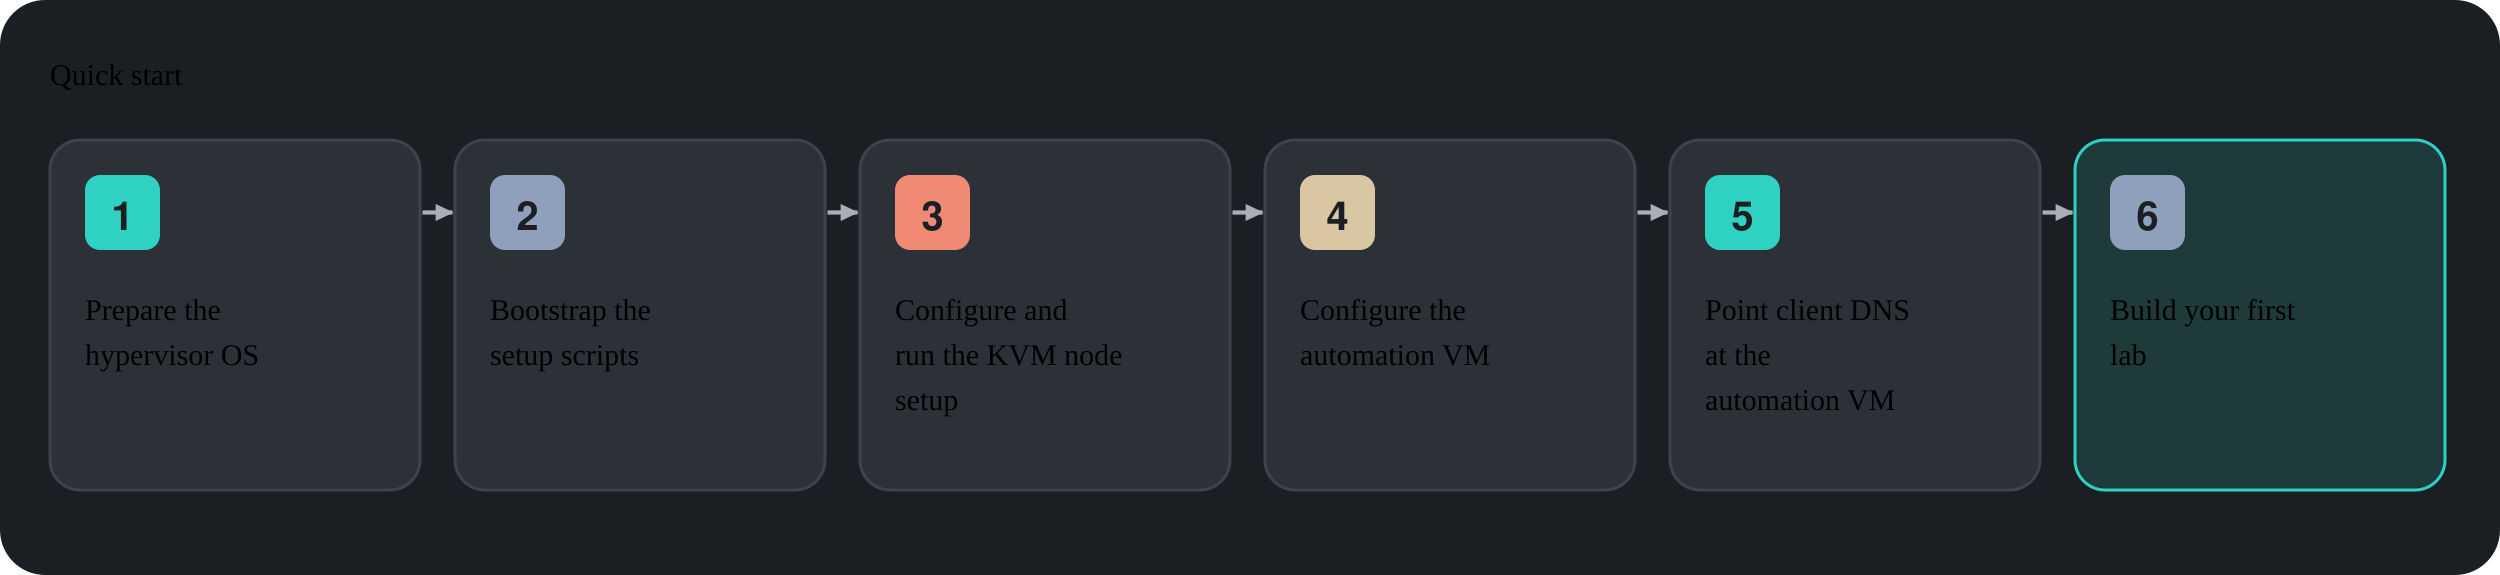
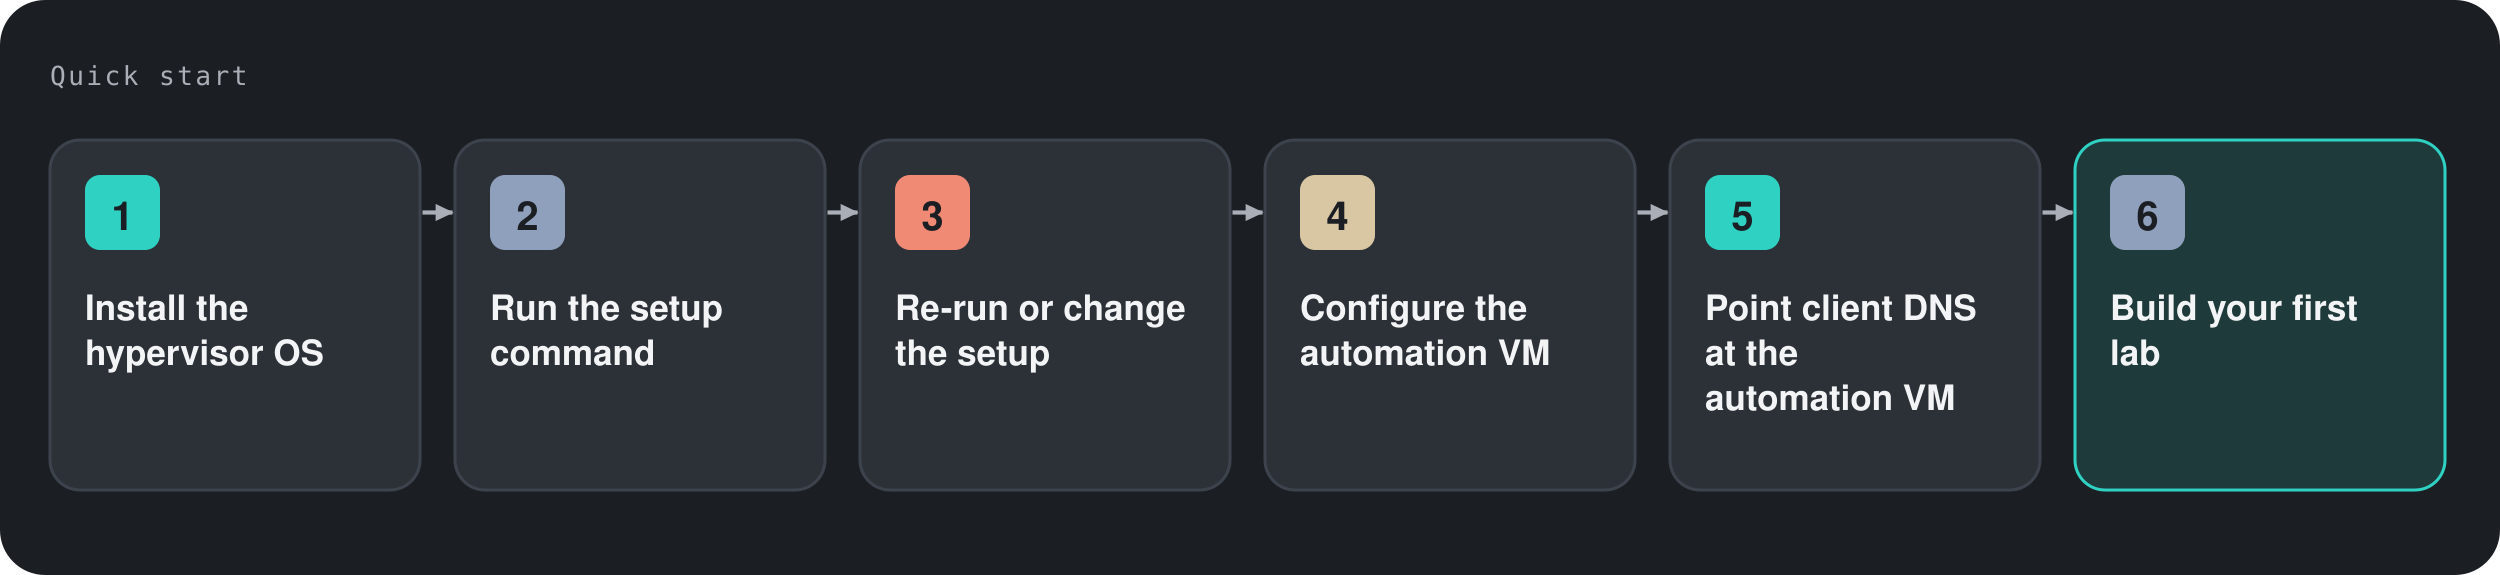
<svg xmlns="http://www.w3.org/2000/svg" viewBox="0 0 1000 230" width="1000" height="230" role="img" aria-label="Quick start in six steps">
+   <style>
+ .h{font-family:"Schibsted Grotesk","Helvetica Neue",Helvetica,Arial,sans-serif;font-size:14px;font-weight:600;fill:#f3f4f5}
+ .s{font-family:"Schibsted Grotesk","Helvetica Neue",Helvetica,Arial,sans-serif;font-size:12px;font-weight:400;fill:#a9aeb7}
+ .c{font-family:"JetBrains Mono",ui-monospace,Menlo,Consolas,monospace;font-size:11.5px;font-weight:500;fill:#f3f4f5}
+ .cs{font-family:"JetBrains Mono",ui-monospace,Menlo,Consolas,monospace;font-size:10.5px;font-weight:500;fill:#f3f4f5}
+ .m{font-family:"JetBrains Mono",ui-monospace,Menlo,Consolas,monospace;font-size:10.5px;font-weight:500;fill:#a9aeb7;letter-spacing:.09em;text-transform:uppercase}
+ .l{font-family:"JetBrains Mono",ui-monospace,Menlo,Consolas,monospace;font-size:11px;font-weight:500;fill:#a9aeb7;paint-order:stroke;stroke:#1b1e23;stroke-width:5px;stroke-linejoin:round}
+ .n{font-family:"Schibsted Grotesk","Helvetica Neue",Helvetica,Arial,sans-serif;font-size:26px;font-weight:800;fill:#f3f4f5;letter-spacing:-.03em}
+ </style>
  <defs>
    <marker id="ah" viewBox="0 0 10 10" refX="8.5" refY="5" markerWidth="9" markerHeight="9" markerUnits="userSpaceOnUse" orient="auto-start-reverse">
      <path d="M1 1.2 L9 5 L1 8.8 Z" fill="#a9aeb7" />
    </marker>
  </defs>
  <rect width="1000" height="230" rx="18" fill="#1b1e23" />
  <text x="20" y="34" class="m" text-anchor="start">Quick start</text>
  <rect x="20" y="56" width="148" height="140" rx="12" fill="#2c3138" stroke="#3d434c" stroke-width="1.2" />
  <rect x="34" y="70" width="30" height="30" rx="6" fill="#2fd1c2" />
  <text x="49" y="92" text-anchor="middle" style="font:800 16px &quot;Schibsted Grotesk&quot;,&quot;Helvetica Neue&quot;,Helvetica,Arial,sans-serif;fill:#1b1e23">1</text>
-   <text x="34" y="128" class="h" text-anchor="start">Prepare the</text>
+   <text x="34" y="128" class="h" text-anchor="start">Install the</text>
  <text x="34" y="146" class="h" text-anchor="start">hypervisor OS</text>
  <path d="M169 85 H181" fill="none" stroke="#a9aeb7" stroke-width="1.7" stroke-linejoin="round" marker-end="url(#ah)" />
  <rect x="182" y="56" width="148" height="140" rx="12" fill="#2c3138" stroke="#3d434c" stroke-width="1.2" />
  <rect x="196" y="70" width="30" height="30" rx="6" fill="#8fa0bd" />
  <text x="211" y="92" text-anchor="middle" style="font:800 16px &quot;Schibsted Grotesk&quot;,&quot;Helvetica Neue&quot;,Helvetica,Arial,sans-serif;fill:#1b1e23">2</text>
-   <text x="196" y="128" class="h" text-anchor="start">Bootstrap the</text>
-   <text x="196" y="146" class="h" text-anchor="start">setup scripts</text>
+   <text x="196" y="128" class="h" text-anchor="start">Run the setup</text>
+   <text x="196" y="146" class="h" text-anchor="start">command</text>
  <path d="M331 85 H343" fill="none" stroke="#a9aeb7" stroke-width="1.7" stroke-linejoin="round" marker-end="url(#ah)" />
  <rect x="344" y="56" width="148" height="140" rx="12" fill="#2c3138" stroke="#3d434c" stroke-width="1.2" />
  <rect x="358" y="70" width="30" height="30" rx="6" fill="#f08a74" />
  <text x="373" y="92" text-anchor="middle" style="font:800 16px &quot;Schibsted Grotesk&quot;,&quot;Helvetica Neue&quot;,Helvetica,Arial,sans-serif;fill:#1b1e23">3</text>
-   <text x="358" y="128" class="h" text-anchor="start">Configure and</text>
-   <text x="358" y="146" class="h" text-anchor="start">run the KVM node</text>
-   <text x="358" y="164" class="h" text-anchor="start">setup</text>
+   <text x="358" y="128" class="h" text-anchor="start">Re-run or change</text>
+   <text x="358" y="146" class="h" text-anchor="start">the setup</text>
  <path d="M493 85 H505" fill="none" stroke="#a9aeb7" stroke-width="1.7" stroke-linejoin="round" marker-end="url(#ah)" />
  <rect x="506" y="56" width="148" height="140" rx="12" fill="#2c3138" stroke="#3d434c" stroke-width="1.2" />
  <rect x="520" y="70" width="30" height="30" rx="6" fill="#d9c7a3" />
  <text x="535" y="92" text-anchor="middle" style="font:800 16px &quot;Schibsted Grotesk&quot;,&quot;Helvetica Neue&quot;,Helvetica,Arial,sans-serif;fill:#1b1e23">4</text>
  <text x="520" y="128" class="h" text-anchor="start">Configure the</text>
  <text x="520" y="146" class="h" text-anchor="start">automation VM</text>
  <path d="M655 85 H667" fill="none" stroke="#a9aeb7" stroke-width="1.7" stroke-linejoin="round" marker-end="url(#ah)" />
  <rect x="668" y="56" width="148" height="140" rx="12" fill="#2c3138" stroke="#3d434c" stroke-width="1.2" />
  <rect x="682" y="70" width="30" height="30" rx="6" fill="#2fd1c2" />
  <text x="697" y="92" text-anchor="middle" style="font:800 16px &quot;Schibsted Grotesk&quot;,&quot;Helvetica Neue&quot;,Helvetica,Arial,sans-serif;fill:#1b1e23">5</text>
  <text x="682" y="128" class="h" text-anchor="start">Point client DNS</text>
  <text x="682" y="146" class="h" text-anchor="start">at the</text>
  <text x="682" y="164" class="h" text-anchor="start">automation VM</text>
  <path d="M817 85 H829" fill="none" stroke="#a9aeb7" stroke-width="1.7" stroke-linejoin="round" marker-end="url(#ah)" />
  <rect x="830" y="56" width="148" height="140" rx="12" fill="#1f3a3a" stroke="#2fd1c2" stroke-width="1.2" />
  <rect x="844" y="70" width="30" height="30" rx="6" fill="#8fa0bd" />
  <text x="859" y="92" text-anchor="middle" style="font:800 16px &quot;Schibsted Grotesk&quot;,&quot;Helvetica Neue&quot;,Helvetica,Arial,sans-serif;fill:#1b1e23">6</text>
  <text x="844" y="128" class="h" text-anchor="start">Build your first</text>
  <text x="844" y="146" class="h" text-anchor="start">lab</text>
</svg>
